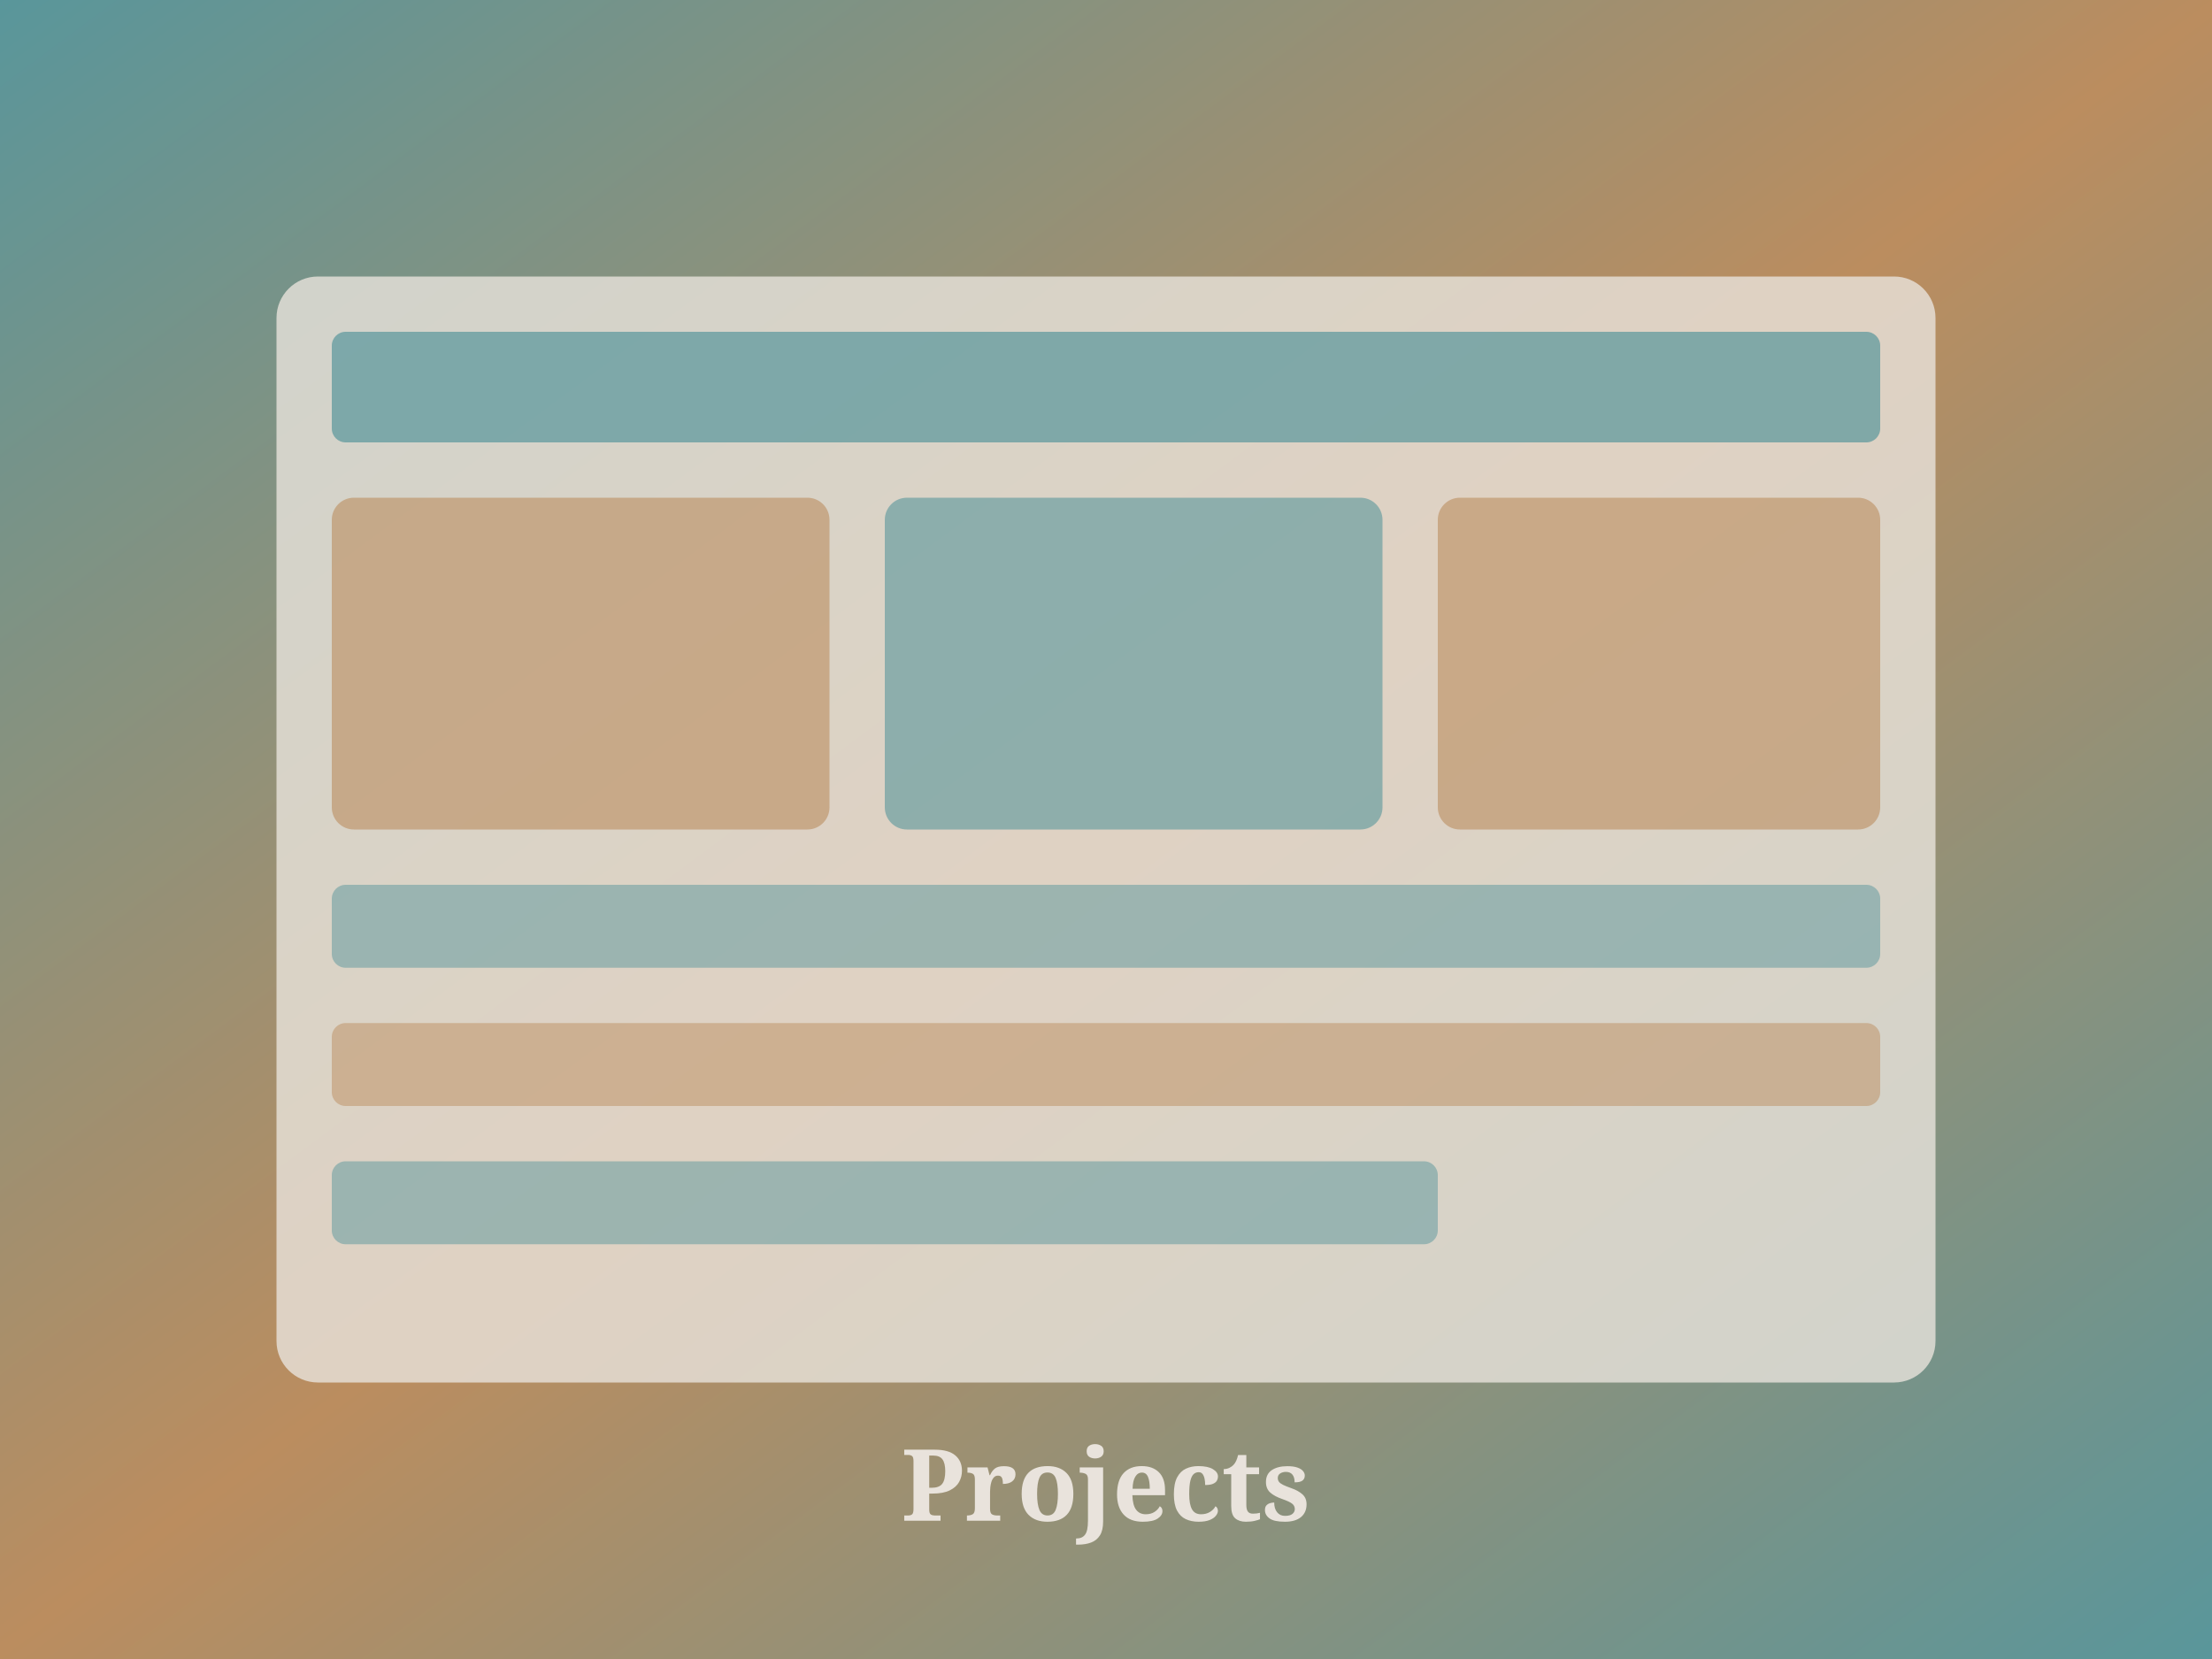
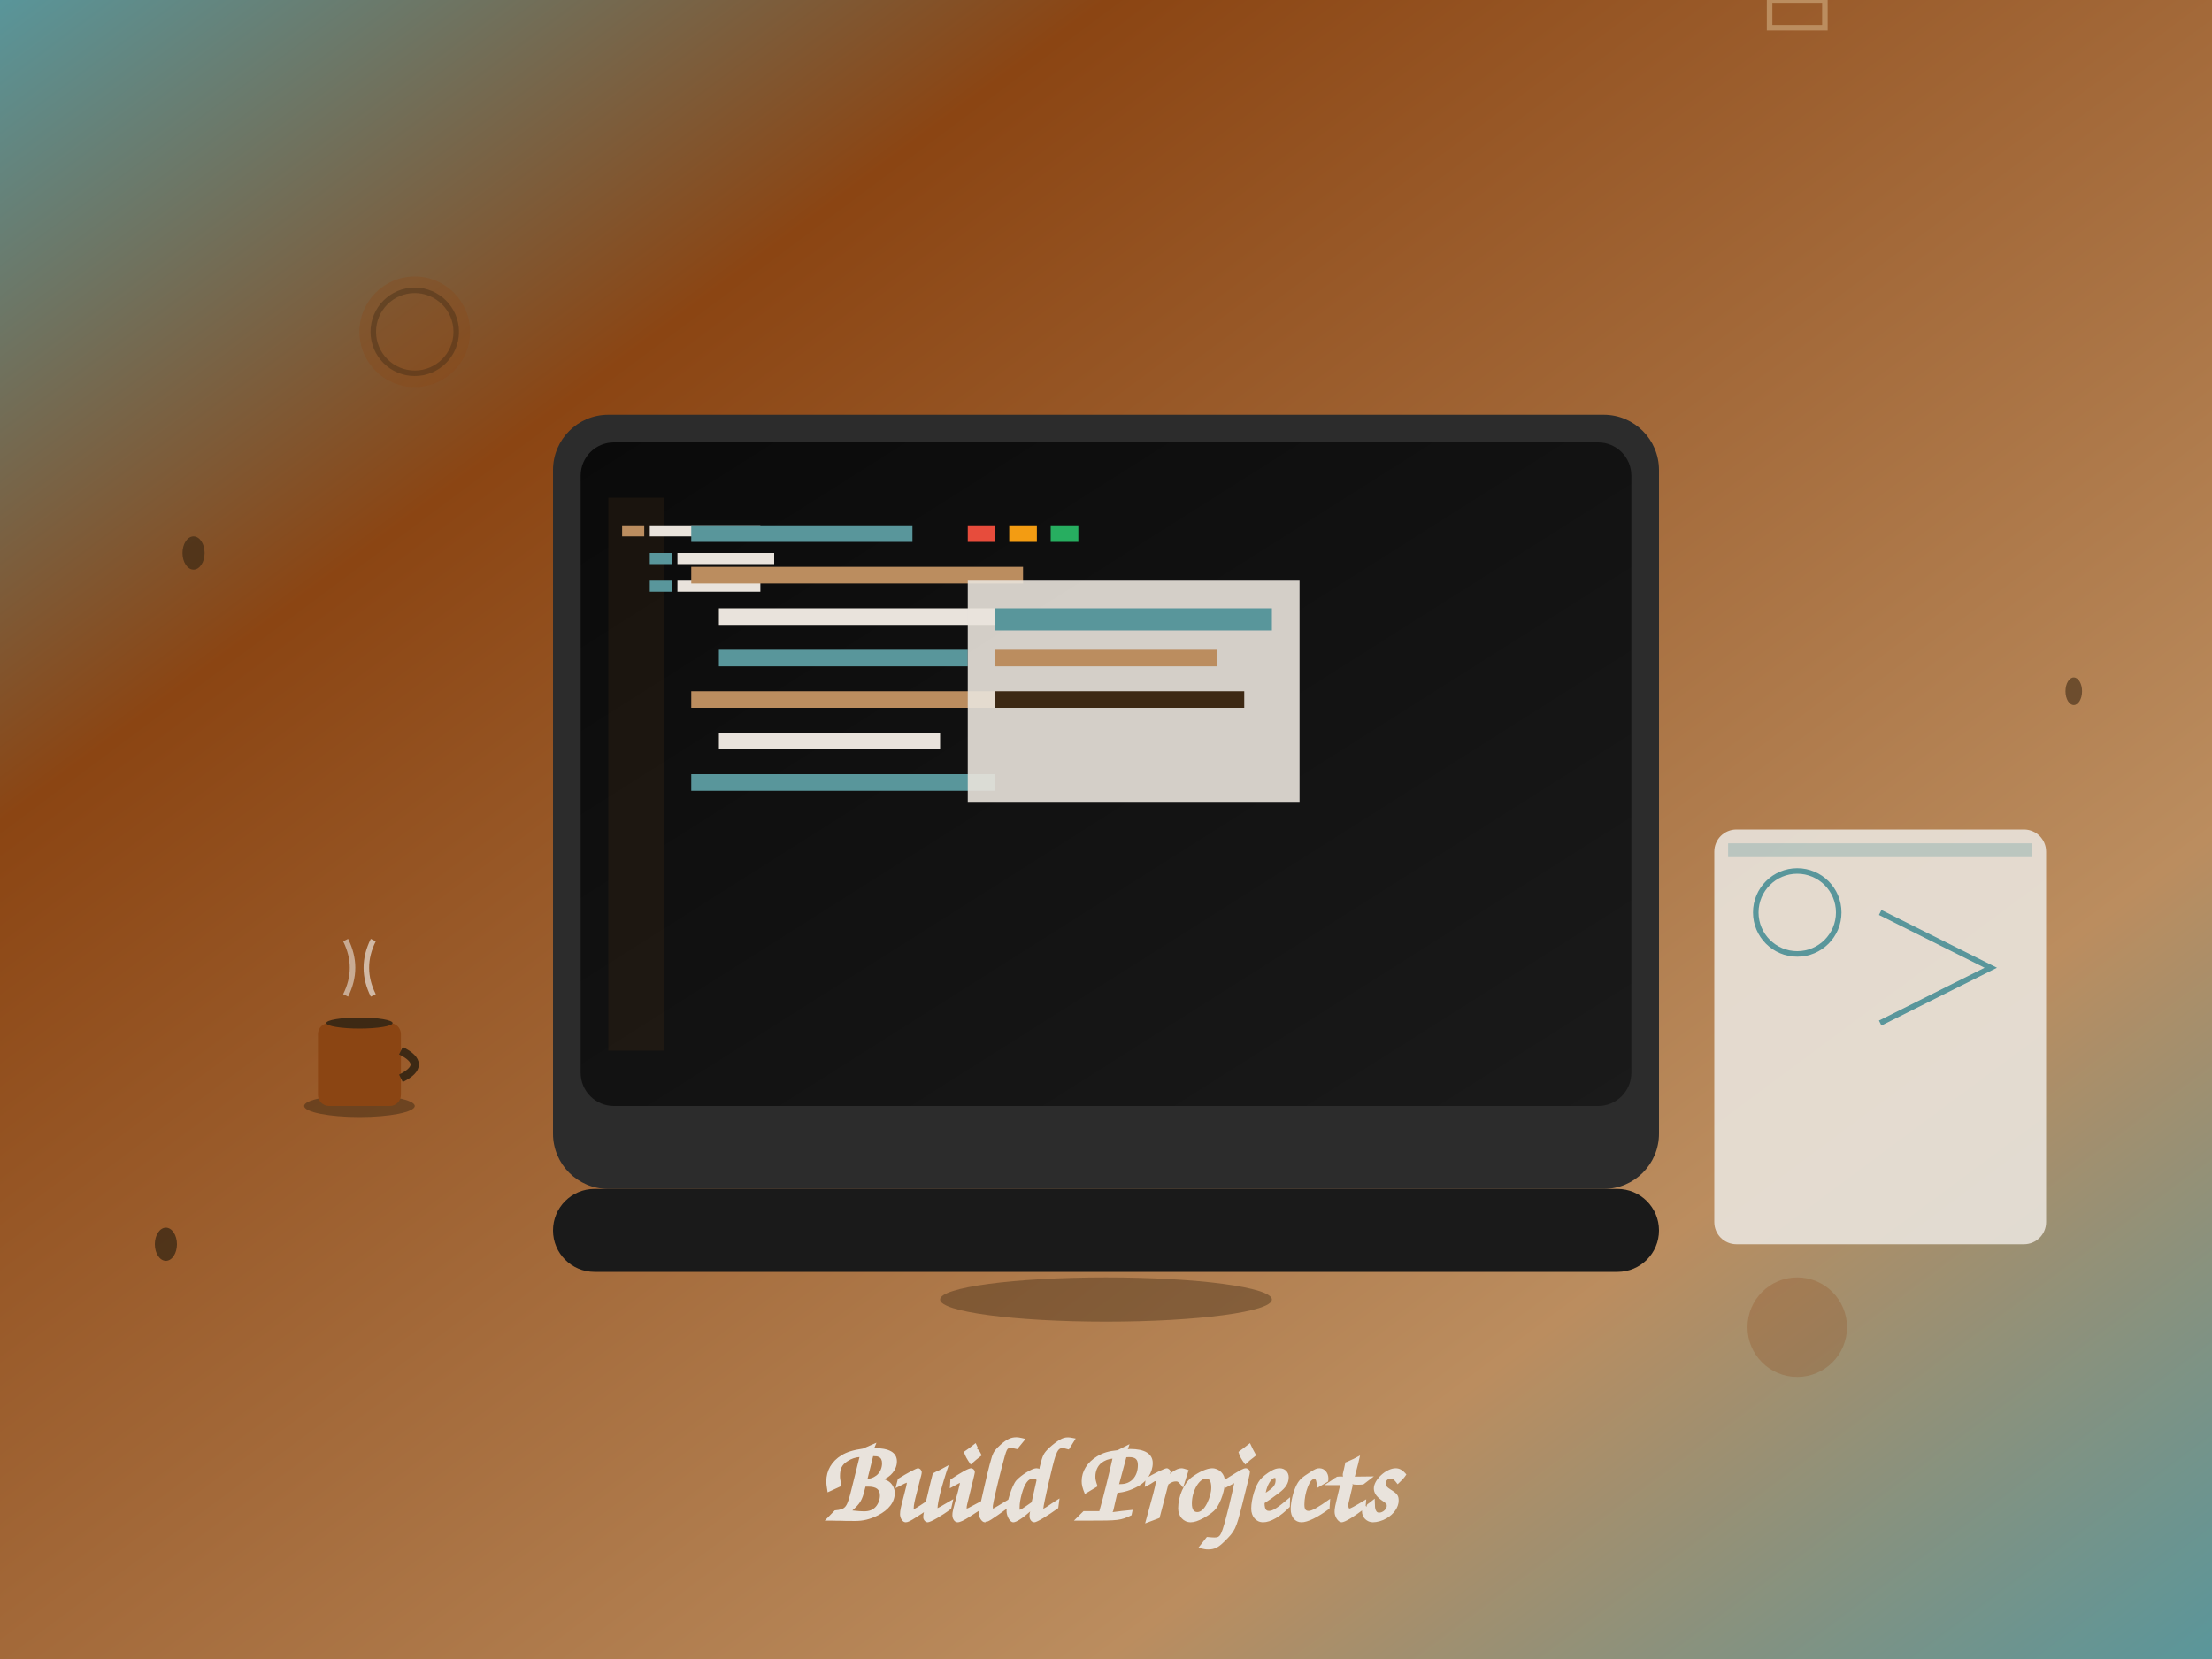
<svg xmlns="http://www.w3.org/2000/svg" viewBox="0 0 800 600">
  <defs>
-     <linearGradient id="bg3" x1="0%" y1="0%" x2="100%" y2="100%">
+     <linearGradient id="projectsBg" x1="0%" y1="0%" x2="100%" y2="100%">
      <stop offset="0%" style="stop-color:#59969B;stop-opacity:1" />
-       <stop offset="50%" style="stop-color:#BB8D5F;stop-opacity:1" />
+       <stop offset="25%" style="stop-color:#8B4513;stop-opacity:1" />
+       <stop offset="75%" style="stop-color:#BB8D5F;stop-opacity:1" />
      <stop offset="100%" style="stop-color:#59969B;stop-opacity:1" />
    </linearGradient>
+     <linearGradient id="monitorGlow" x1="0%" y1="0%" x2="100%" y2="100%">
+       <stop offset="0%" style="stop-color:#0a0a0a;stop-opacity:1" />
+       <stop offset="100%" style="stop-color:#1a1a1a;stop-opacity:1" />
+     </linearGradient>
  </defs>
-   <rect width="800" height="600" fill="url(#bg3)" />
-   <rect x="100" y="100" width="600" height="400" rx="15" fill="#E9E3DC" opacity="0.8" />
-   <rect x="120" y="120" width="560" height="40" rx="5" fill="#59969B" opacity="0.7" />
-   <rect x="120" y="180" width="180" height="120" rx="8" fill="#BB8D5F" opacity="0.6" />
-   <rect x="320" y="180" width="180" height="120" rx="8" fill="#59969B" opacity="0.6" />
-   <rect x="520" y="180" width="160" height="120" rx="8" fill="#BB8D5F" opacity="0.6" />
-   <rect x="120" y="320" width="560" height="30" rx="5" fill="#59969B" opacity="0.5" />
-   <rect x="120" y="370" width="560" height="30" rx="5" fill="#BB8D5F" opacity="0.5" />
-   <rect x="120" y="420" width="400" height="30" rx="5" fill="#59969B" opacity="0.5" />
-   <text x="400" y="550" text-anchor="middle" fill="#E9E3DC" font-family="Vollkorn, serif" font-size="36" font-weight="bold">Projects</text>
+   <rect width="800" height="600" fill="url(#projectsBg)" />
+   <circle cx="150" cy="120" r="20" fill="#8B4513" opacity="0.3" />
+   <circle cx="150" cy="120" r="15" fill="none" stroke="#3D2914" stroke-width="2" opacity="0.4" />
+   <circle cx="650" cy="480" r="18" fill="#8B4513" opacity="0.25" />
+   <rect x="200" y="150" width="400" height="280" rx="20" fill="#2C2C2C" />
+   <rect x="210" y="160" width="380" height="240" rx="12" fill="url(#monitorGlow)" />
+   <rect x="200" y="430" width="400" height="30" rx="15" fill="#1a1a1a" />
+   <ellipse cx="400" cy="470" rx="60" ry="8" fill="#3D2914" opacity="0.4" />
+   <rect x="220" y="180" width="20" height="200" fill="#3D2914" opacity="0.3" />
+   <rect x="225" y="190" width="8" height="4" fill="#BB8D5F" />
+   <rect x="235" y="190" width="40" height="4" fill="#E9E3DC" />
+   <rect x="235" y="200" width="8" height="4" fill="#59969B" />
+   <rect x="245" y="200" width="35" height="4" fill="#E9E3DC" />
+   <rect x="235" y="210" width="8" height="4" fill="#59969B" />
+   <rect x="245" y="210" width="30" height="4" fill="#E9E3DC" />
+   <rect x="250" y="190" width="80" height="6" fill="#59969B" />
+   <rect x="250" y="205" width="120" height="6" fill="#BB8D5F" />
+   <rect x="260" y="220" width="100" height="6" fill="#E9E3DC" />
+   <rect x="260" y="235" width="90" height="6" fill="#59969B" />
+   <rect x="250" y="250" width="140" height="6" fill="#BB8D5F" />
+   <rect x="260" y="265" width="80" height="6" fill="#E9E3DC" />
+   <rect x="250" y="280" width="110" height="6" fill="#59969B" />
+   <rect x="350" y="190" width="10" height="6" fill="#E74C3C" />
+   <rect x="365" y="190" width="10" height="6" fill="#F39C12" />
+   <rect x="380" y="190" width="10" height="6" fill="#27AE60" />
+   <rect x="350" y="210" width="120" height="80" fill="#E9E3DC" opacity="0.9" />
+   <rect x="360" y="220" width="100" height="8" fill="#59969B" />
+   <rect x="360" y="235" width="80" height="6" fill="#BB8D5F" />
+   <rect x="360" y="250" width="90" height="6" fill="#3D2914" />
+   <ellipse cx="130" cy="400" rx="20" ry="4" fill="#3D2914" opacity="0.5" />
+   <rect x="115" y="370" width="30" height="30" rx="4" fill="#8B4513" />
+   <ellipse cx="130" cy="370" rx="12" ry="2" fill="#3D2914" />
+   <path d="M145 380 Q155 385 145 390" stroke="#3D2914" stroke-width="3" fill="none" />
+   <path d="M125 360 Q130 350 125 340" stroke="#E9E3DC" stroke-width="2" fill="none" opacity="0.6" />
+   <path d="M135 360 Q130 350 135 340" stroke="#E9E3DC" stroke-width="2" fill="none" opacity="0.7" />
+   <rect x="620" y="300" width="120" height="150" rx="8" fill="#E9E3DC" opacity="0.9" />
+   <rect x="625" y="305" width="110" height="5" fill="#59969B" opacity="0.3" />
+   <circle cx="650" cy="330" r="15" fill="none" stroke="#59969B" stroke-width="2" />
+   <rect x="640" cy="340" width="20" height="10" fill="none" stroke="#BB8D5F" stroke-width="2" />
+   <path d="M680 330 L720 350 L680 370" stroke="#59969B" stroke-width="2" fill="none" />
+   <ellipse cx="70" cy="200" rx="4" ry="6" fill="#3D2914" opacity="0.7" />
+   <ellipse cx="750" cy="250" rx="3" ry="5" fill="#3D2914" opacity="0.6" />
+   <ellipse cx="60" cy="450" rx="4" ry="6" fill="#3D2914" opacity="0.8" />
+   <text x="400" y="550" text-anchor="middle" fill="#E9E3DC" font-family="Gloria Hallelujah, cursive" font-size="42" font-weight="bold">Build Projects</text>
</svg>
